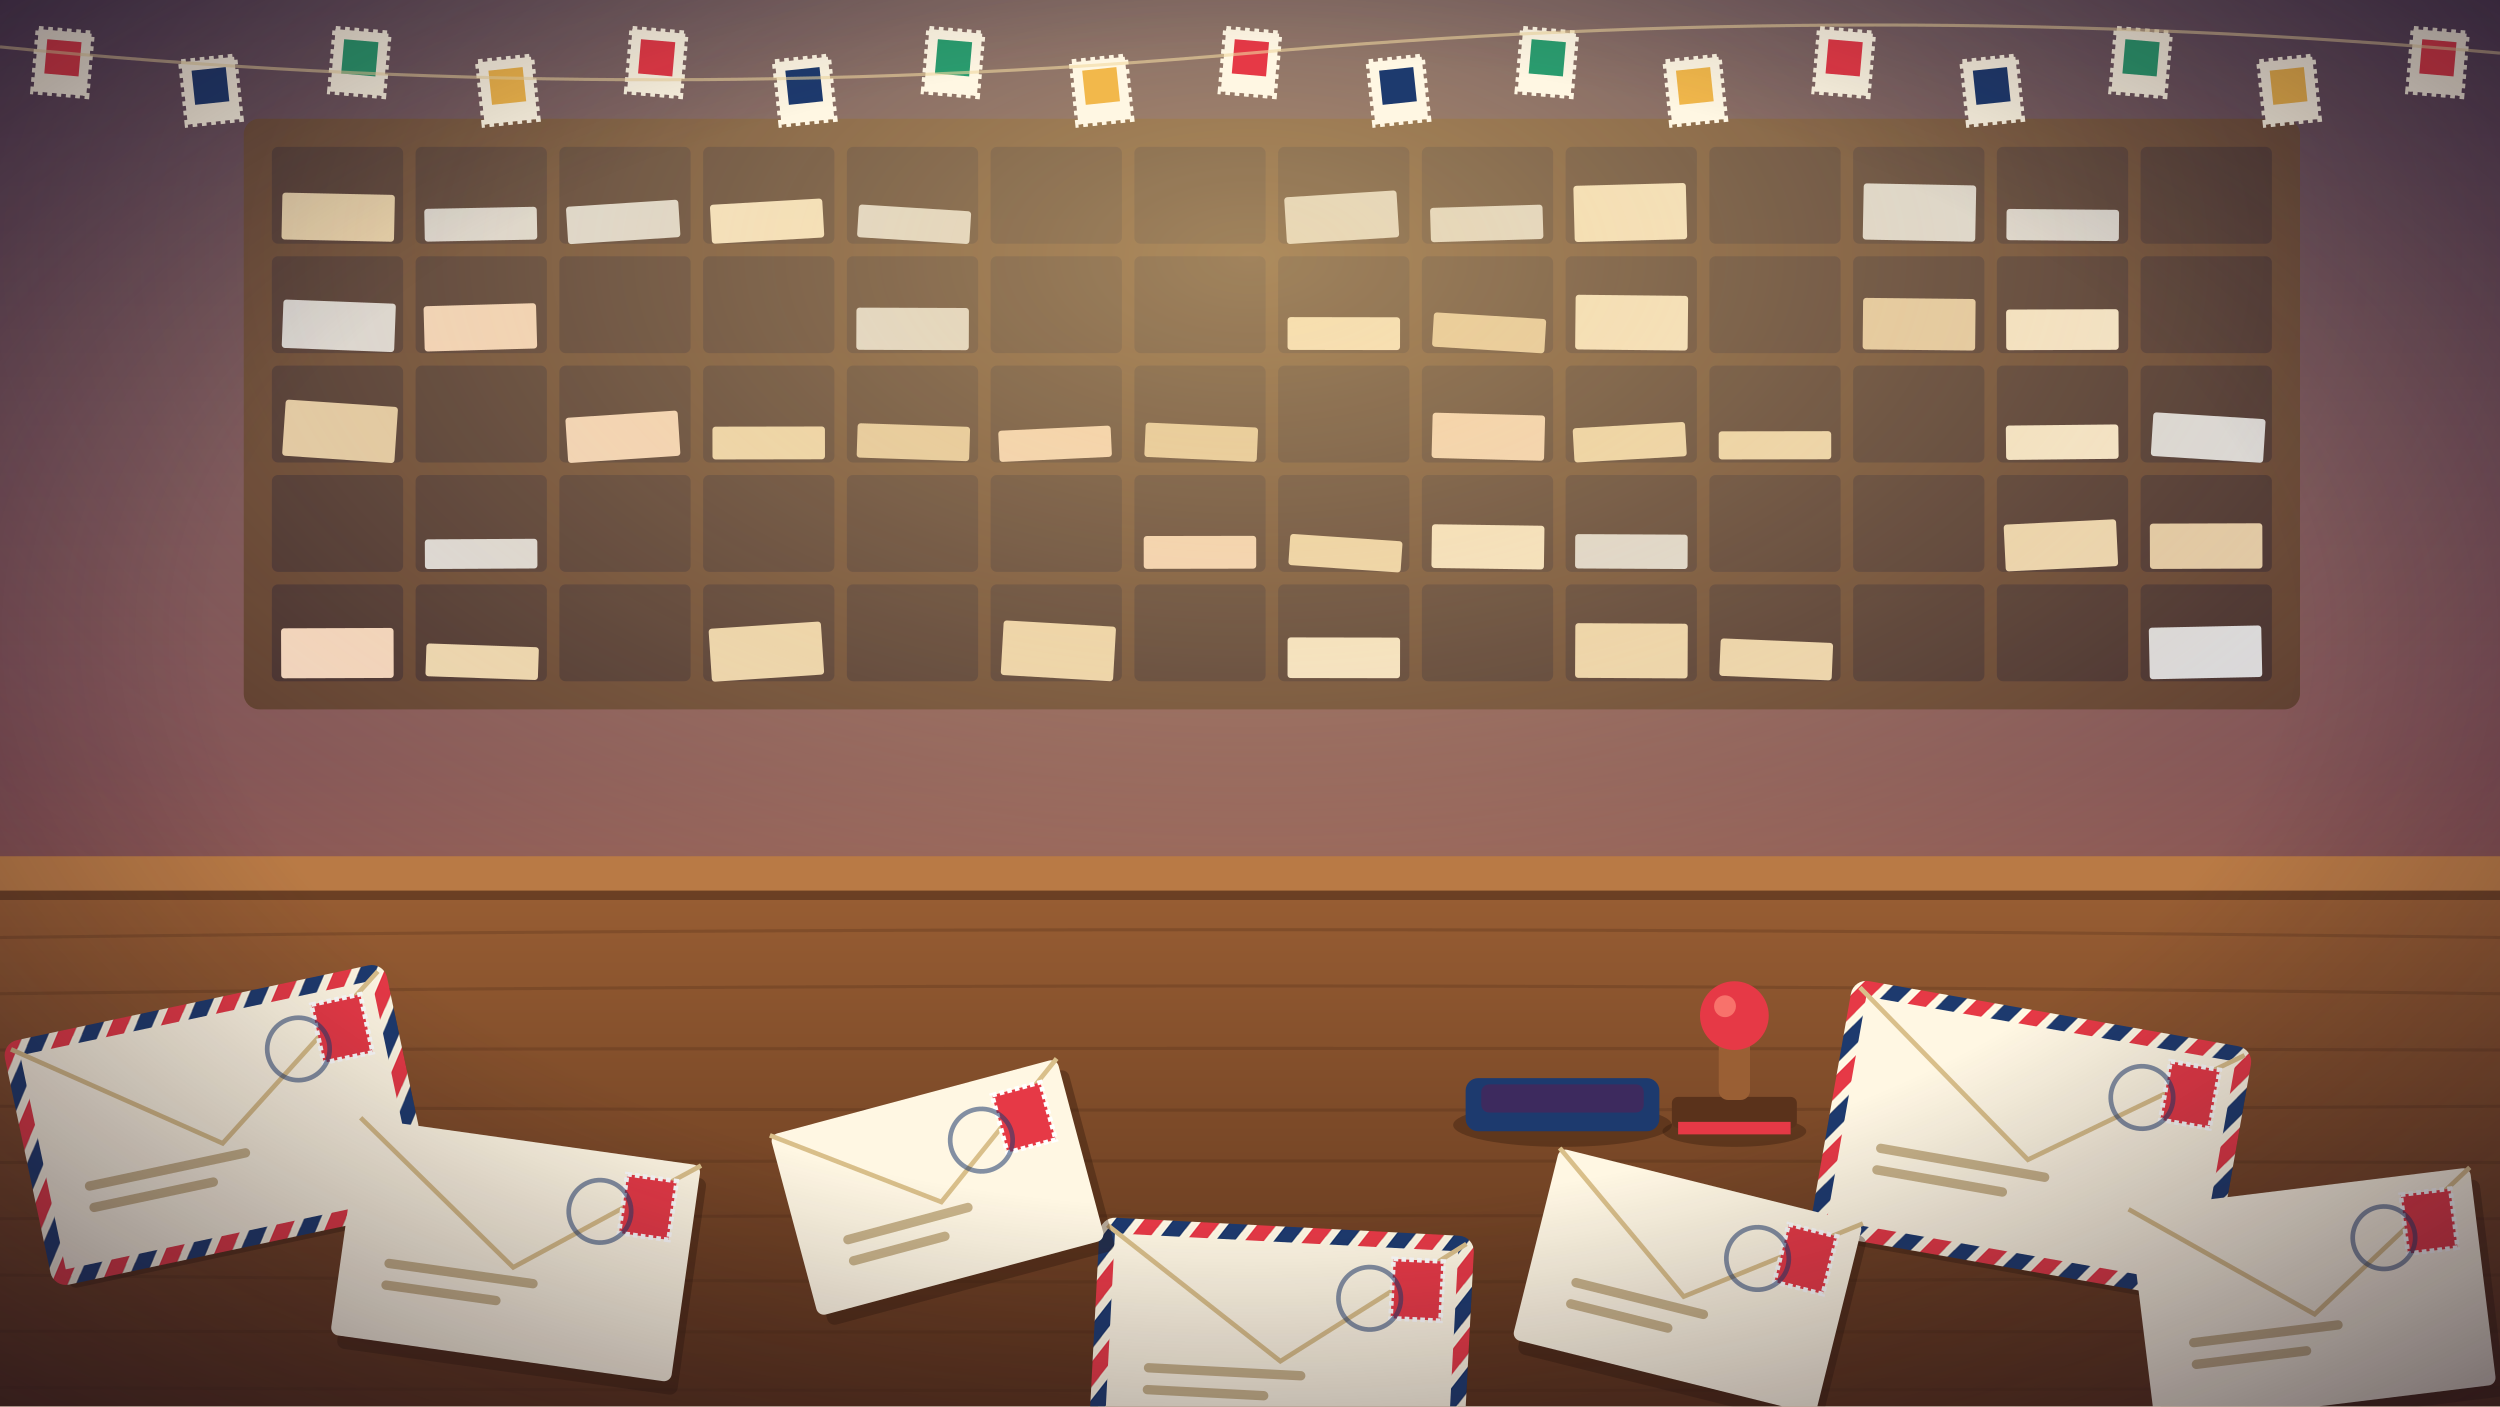
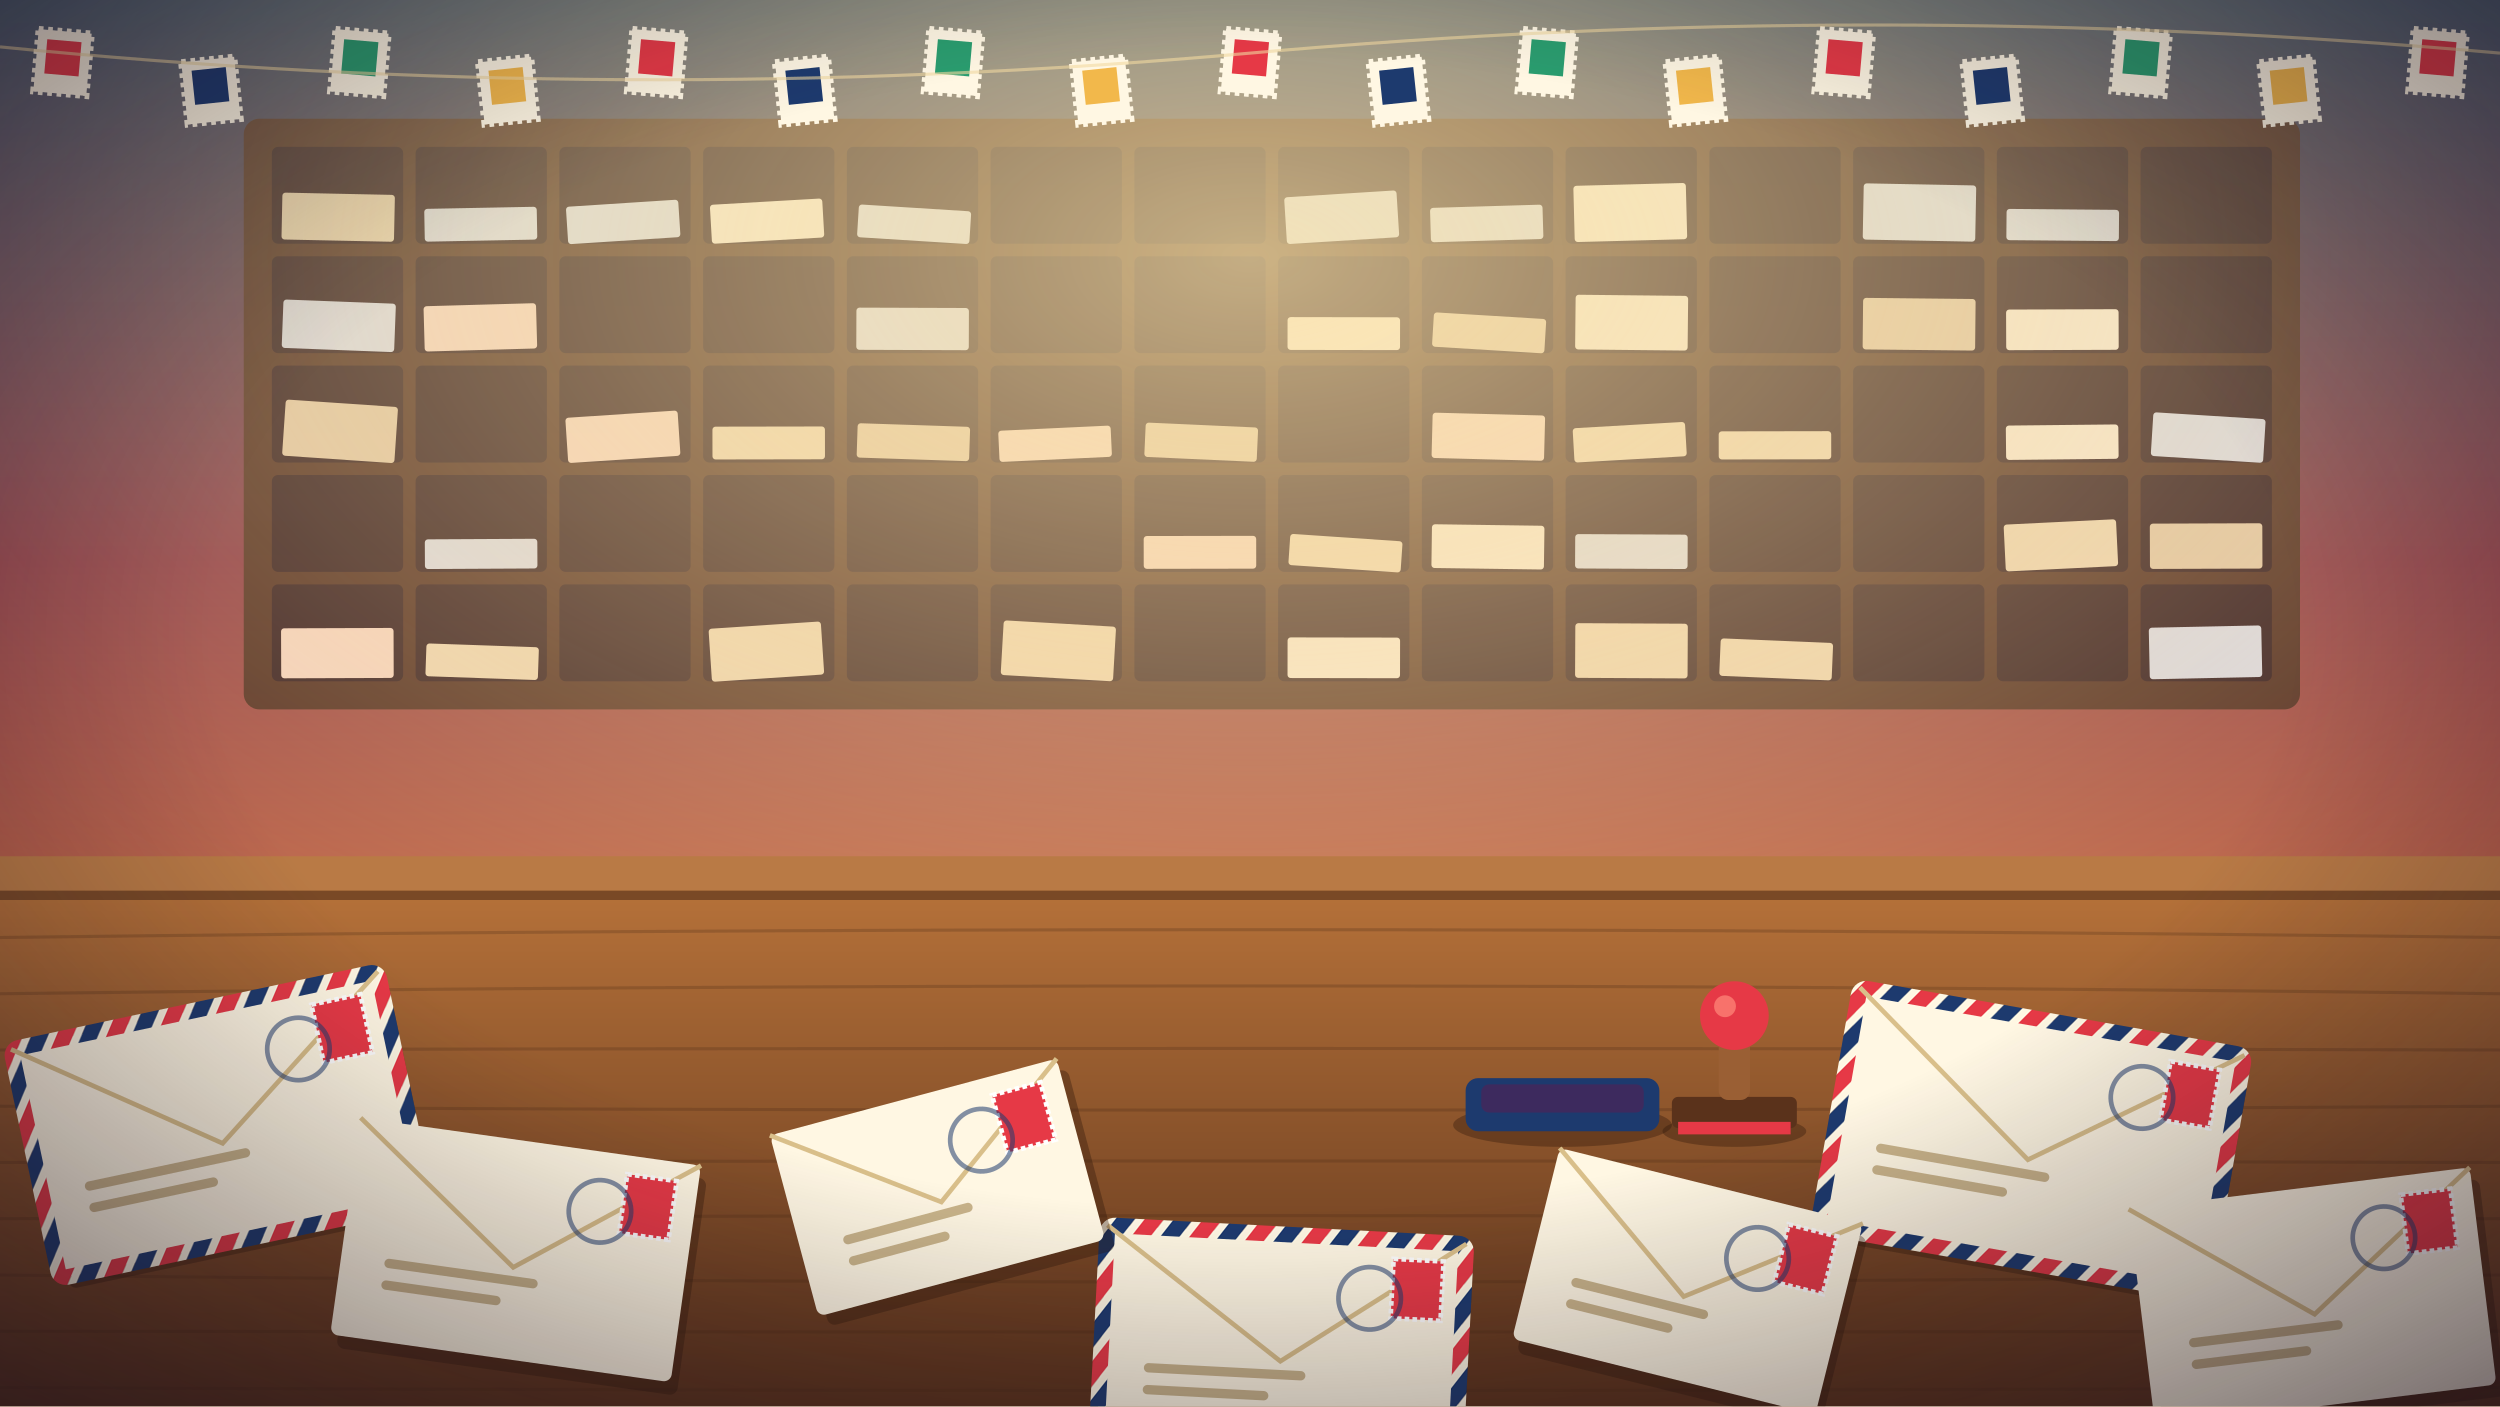
<svg xmlns="http://www.w3.org/2000/svg" viewBox="0 0 1600 900" preserveAspectRatio="xMidYMid slice">
  <defs>
    <linearGradient id="wall" x1="0" y1="0" x2="0" y2="1">
-       <stop offset="0" stop-color="#3b2a4f" />
-       <stop offset=".55" stop-color="#7a4a52" />
-       <stop offset="1" stop-color="#c47a4e" />
+       <stop offset="0" stop-color="#2f4a6b" />
+       <stop offset=".4" stop-color="#8b3a4a" />
+       <stop offset=".75" stop-color="#d4784a" />
+       <stop offset="1" stop-color="#e8a05a" />
    </linearGradient>
    <linearGradient id="desk" x1="0" y1="0" x2="0" y2="1">
-       <stop offset="0" stop-color="#9a5f34" />
+       <stop offset="0" stop-color="#b8733a" />
      <stop offset="1" stop-color="#5a321b" />
    </linearGradient>
    <radialGradient id="lamp" cx=".5" cy=".18" r=".65">
-       <stop offset="0" stop-color="#ffd98a" stop-opacity=".55" />
+       <stop offset="0" stop-color="#ffe6a8" stop-opacity=".72" />
      <stop offset="1" stop-color="#ffd98a" stop-opacity="0" />
    </radialGradient>
    <radialGradient id="vig" cx=".5" cy=".45" r=".75">
      <stop offset=".55" stop-color="#1a0f1c" stop-opacity="0" />
      <stop offset="1" stop-color="#1a0f1c" stop-opacity=".6" />
    </radialGradient>
    <pattern id="air" width="36" height="12" patternUnits="userSpaceOnUse" patternTransform="skewX(-35)">
      <rect width="12" height="12" fill="#e63946" />
      <rect x="12" width="6" height="12" fill="#fff7e3" />
      <rect x="18" width="12" height="12" fill="#1d3a6e" />
      <rect x="30" width="6" height="12" fill="#fff7e3" />
    </pattern>
  </defs>
  <rect width="1600" height="900" fill="url(#wall)" />
  <g opacity=".9">
    <rect x="156" y="76" width="1316" height="378" rx="10" fill="#4a2c22" />
    <rect x="174" y="94" width="84" height="62" rx="4" fill="#2a1820" />
    <rect x="180" y="124" width="72" height="30" rx="2" fill="#f4e3c1" transform="rotate(1.2 216.0 160)" />
    <rect x="266" y="94" width="84" height="62" rx="4" fill="#2a1820" />
    <rect x="272" y="133" width="72" height="21" rx="2" fill="#dfe8f5" transform="rotate(-1.1 308.0 160)" />
    <rect x="358" y="94" width="84" height="62" rx="4" fill="#2a1820" />
    <rect x="364" y="130" width="72" height="24" rx="2" fill="#dfe8f5" transform="rotate(-3.7 400.0 160)" />
    <rect x="450" y="94" width="84" height="62" rx="4" fill="#2a1820" />
    <rect x="456" y="129" width="72" height="25" rx="2" fill="#fff7e3" transform="rotate(-3.3 492.0 160)" />
    <rect x="542" y="94" width="84" height="62" rx="4" fill="#2a1820" />
    <rect x="548" y="133" width="72" height="21" rx="2" fill="#dfe8f5" transform="rotate(3.6 584.0 160)" />
    <rect x="634" y="94" width="84" height="62" rx="4" fill="#2a1820" />
    <rect x="726" y="94" width="84" height="62" rx="4" fill="#2a1820" />
    <rect x="818" y="94" width="84" height="62" rx="4" fill="#2a1820" />
    <rect x="824" y="124" width="72" height="30" rx="2" fill="#dfe8f5" transform="rotate(-3.6 860.0 160)" />
    <rect x="910" y="94" width="84" height="62" rx="4" fill="#2a1820" />
    <rect x="916" y="132" width="72" height="22" rx="2" fill="#dfe8f5" transform="rotate(-1.7 952.0 160)" />
    <rect x="1002" y="94" width="84" height="62" rx="4" fill="#2a1820" />
    <rect x="1008" y="118" width="72" height="36" rx="2" fill="#fff7e3" transform="rotate(-1.5 1044.0 160)" />
    <rect x="1094" y="94" width="84" height="62" rx="4" fill="#2a1820" />
    <rect x="1186" y="94" width="84" height="62" rx="4" fill="#2a1820" />
    <rect x="1192" y="118" width="72" height="36" rx="2" fill="#dfe8f5" transform="rotate(1.1 1228.0 160)" />
    <rect x="1278" y="94" width="84" height="62" rx="4" fill="#2a1820" />
    <rect x="1284" y="134" width="72" height="20" rx="2" fill="#dfe8f5" transform="rotate(0.5 1320.0 160)" />
    <rect x="1370" y="94" width="84" height="62" rx="4" fill="#2a1820" />
    <rect x="174" y="164" width="84" height="62" rx="4" fill="#2a1820" />
    <rect x="180" y="193" width="72" height="31" rx="2" fill="#dfe8f5" transform="rotate(2.2 216.0 230)" />
    <rect x="266" y="164" width="84" height="62" rx="4" fill="#2a1820" />
    <rect x="272" y="195" width="72" height="29" rx="2" fill="#fde2d0" transform="rotate(-1.6 308.0 230)" />
    <rect x="358" y="164" width="84" height="62" rx="4" fill="#2a1820" />
    <rect x="450" y="164" width="84" height="62" rx="4" fill="#2a1820" />
    <rect x="542" y="164" width="84" height="62" rx="4" fill="#2a1820" />
    <rect x="548" y="197" width="72" height="27" rx="2" fill="#dfe8f5" transform="rotate(0.2 584.0 230)" />
    <rect x="634" y="164" width="84" height="62" rx="4" fill="#2a1820" />
    <rect x="726" y="164" width="84" height="62" rx="4" fill="#2a1820" />
    <rect x="818" y="164" width="84" height="62" rx="4" fill="#2a1820" />
    <rect x="824" y="203" width="72" height="21" rx="2" fill="#fff7e3" transform="rotate(0.1 860.0 230)" />
    <rect x="910" y="164" width="84" height="62" rx="4" fill="#2a1820" />
    <rect x="916" y="202" width="72" height="22" rx="2" fill="#e8d4b2" transform="rotate(3.5 952.0 230)" />
    <rect x="1002" y="164" width="84" height="62" rx="4" fill="#2a1820" />
    <rect x="1008" y="189" width="72" height="35" rx="2" fill="#fff7e3" transform="rotate(0.6 1044.0 230)" />
    <rect x="1094" y="164" width="84" height="62" rx="4" fill="#2a1820" />
    <rect x="1186" y="164" width="84" height="62" rx="4" fill="#2a1820" />
    <rect x="1192" y="191" width="72" height="33" rx="2" fill="#e8d4b2" transform="rotate(0.6 1228.0 230)" />
    <rect x="1278" y="164" width="84" height="62" rx="4" fill="#2a1820" />
    <rect x="1284" y="198" width="72" height="26" rx="2" fill="#fff7e3" transform="rotate(-0.2 1320.0 230)" />
    <rect x="1370" y="164" width="84" height="62" rx="4" fill="#2a1820" />
    <rect x="174" y="234" width="84" height="62" rx="4" fill="#2a1820" />
    <rect x="180" y="258" width="72" height="36" rx="2" fill="#e8d4b2" transform="rotate(3.9 216.0 300)" />
    <rect x="266" y="234" width="84" height="62" rx="4" fill="#2a1820" />
    <rect x="358" y="234" width="84" height="62" rx="4" fill="#2a1820" />
    <rect x="364" y="265" width="72" height="29" rx="2" fill="#fde2d0" transform="rotate(-3.8 400.0 300)" />
    <rect x="450" y="234" width="84" height="62" rx="4" fill="#2a1820" />
    <rect x="456" y="273" width="72" height="21" rx="2" fill="#f4e3c1" transform="rotate(-0.1 492.0 300)" />
    <rect x="542" y="234" width="84" height="62" rx="4" fill="#2a1820" />
    <rect x="548" y="272" width="72" height="22" rx="2" fill="#e8d4b2" transform="rotate(1.9 584.0 300)" />
    <rect x="634" y="234" width="84" height="62" rx="4" fill="#2a1820" />
    <rect x="640" y="274" width="72" height="20" rx="2" fill="#fde2d0" transform="rotate(-2.7 676.0 300)" />
    <rect x="726" y="234" width="84" height="62" rx="4" fill="#2a1820" />
    <rect x="732" y="272" width="72" height="22" rx="2" fill="#e8d4b2" transform="rotate(2.6 768.0 300)" />
    <rect x="818" y="234" width="84" height="62" rx="4" fill="#2a1820" />
    <rect x="910" y="234" width="84" height="62" rx="4" fill="#2a1820" />
    <rect x="916" y="265" width="72" height="29" rx="2" fill="#fde2d0" transform="rotate(1.5 952.0 300)" />
    <rect x="1002" y="234" width="84" height="62" rx="4" fill="#2a1820" />
    <rect x="1008" y="272" width="72" height="22" rx="2" fill="#f4e3c1" transform="rotate(-3.3 1044.0 300)" />
    <rect x="1094" y="234" width="84" height="62" rx="4" fill="#2a1820" />
    <rect x="1100" y="276" width="72" height="18" rx="2" fill="#f4e3c1" transform="rotate(-0.1 1136.0 300)" />
    <rect x="1186" y="234" width="84" height="62" rx="4" fill="#2a1820" />
    <rect x="1278" y="234" width="84" height="62" rx="4" fill="#2a1820" />
    <rect x="1284" y="272" width="72" height="22" rx="2" fill="#fff7e3" transform="rotate(-0.6 1320.0 300)" />
    <rect x="1370" y="234" width="84" height="62" rx="4" fill="#2a1820" />
    <rect x="1376" y="266" width="72" height="28" rx="2" fill="#dfe8f5" transform="rotate(3.6 1412.0 300)" />
    <rect x="174" y="304" width="84" height="62" rx="4" fill="#2a1820" />
    <rect x="266" y="304" width="84" height="62" rx="4" fill="#2a1820" />
    <rect x="272" y="345" width="72" height="19" rx="2" fill="#dfe8f5" transform="rotate(-0.3 308.0 370)" />
    <rect x="358" y="304" width="84" height="62" rx="4" fill="#2a1820" />
    <rect x="450" y="304" width="84" height="62" rx="4" fill="#2a1820" />
    <rect x="542" y="304" width="84" height="62" rx="4" fill="#2a1820" />
    <rect x="634" y="304" width="84" height="62" rx="4" fill="#2a1820" />
    <rect x="726" y="304" width="84" height="62" rx="4" fill="#2a1820" />
    <rect x="732" y="343" width="72" height="21" rx="2" fill="#fde2d0" transform="rotate(-0.1 768.0 370)" />
    <rect x="818" y="304" width="84" height="62" rx="4" fill="#2a1820" />
    <rect x="824" y="344" width="72" height="20" rx="2" fill="#f4e3c1" transform="rotate(3.9 860.0 370)" />
    <rect x="910" y="304" width="84" height="62" rx="4" fill="#2a1820" />
    <rect x="916" y="336" width="72" height="28" rx="2" fill="#fff7e3" transform="rotate(0.8 952.0 370)" />
    <rect x="1002" y="304" width="84" height="62" rx="4" fill="#2a1820" />
    <rect x="1008" y="342" width="72" height="22" rx="2" fill="#dfe8f5" transform="rotate(0.3 1044.0 370)" />
    <rect x="1094" y="304" width="84" height="62" rx="4" fill="#2a1820" />
    <rect x="1186" y="304" width="84" height="62" rx="4" fill="#2a1820" />
    <rect x="1278" y="304" width="84" height="62" rx="4" fill="#2a1820" />
    <rect x="1284" y="334" width="72" height="30" rx="2" fill="#f4e3c1" transform="rotate(-2.8 1320.0 370)" />
    <rect x="1370" y="304" width="84" height="62" rx="4" fill="#2a1820" />
    <rect x="1376" y="335" width="72" height="29" rx="2" fill="#e8d4b2" transform="rotate(-0.2 1412.0 370)" />
    <rect x="174" y="374" width="84" height="62" rx="4" fill="#2a1820" />
    <rect x="180" y="402" width="72" height="32" rx="2" fill="#fde2d0" transform="rotate(-0.2 216.0 440)" />
    <rect x="266" y="374" width="84" height="62" rx="4" fill="#2a1820" />
    <rect x="272" y="413" width="72" height="21" rx="2" fill="#f4e3c1" transform="rotate(2.0 308.0 440)" />
    <rect x="358" y="374" width="84" height="62" rx="4" fill="#2a1820" />
    <rect x="450" y="374" width="84" height="62" rx="4" fill="#2a1820" />
    <rect x="456" y="400" width="72" height="34" rx="2" fill="#f4e3c1" transform="rotate(-3.8 492.0 440)" />
    <rect x="542" y="374" width="84" height="62" rx="4" fill="#2a1820" />
    <rect x="634" y="374" width="84" height="62" rx="4" fill="#2a1820" />
    <rect x="640" y="399" width="72" height="35" rx="2" fill="#f4e3c1" transform="rotate(3.3 676.0 440)" />
    <rect x="726" y="374" width="84" height="62" rx="4" fill="#2a1820" />
    <rect x="818" y="374" width="84" height="62" rx="4" fill="#2a1820" />
    <rect x="824" y="408" width="72" height="26" rx="2" fill="#fff7e3" transform="rotate(0.1 860.0 440)" />
    <rect x="910" y="374" width="84" height="62" rx="4" fill="#2a1820" />
    <rect x="1002" y="374" width="84" height="62" rx="4" fill="#2a1820" />
    <rect x="1008" y="399" width="72" height="35" rx="2" fill="#f4e3c1" transform="rotate(0.3 1044.0 440)" />
    <rect x="1094" y="374" width="84" height="62" rx="4" fill="#2a1820" />
    <rect x="1100" y="410" width="72" height="24" rx="2" fill="#f4e3c1" transform="rotate(2.4 1136.0 440)" />
    <rect x="1186" y="374" width="84" height="62" rx="4" fill="#2a1820" />
    <rect x="1278" y="374" width="84" height="62" rx="4" fill="#2a1820" />
    <rect x="1370" y="374" width="84" height="62" rx="4" fill="#2a1820" />
    <rect x="1376" y="401" width="72" height="33" rx="2" fill="#dfe8f5" transform="rotate(-1.2 1412.0 440)" />
  </g>
  <rect width="1600" height="900" fill="url(#lamp)" />
  <g transform="translate(40 40) rotate(5)">
    <rect x="-17" y="-20" width="34" height="40" fill="#fff7e3" stroke="#fff7e3" stroke-width="4" stroke-dasharray="3 3" />
    <rect x="-11" y="-14" width="22" height="22" fill="#e63946" />
  </g>
  <g transform="translate(135 58) rotate(-6)">
    <rect x="-17" y="-20" width="34" height="40" fill="#fff7e3" stroke="#fff7e3" stroke-width="4" stroke-dasharray="3 3" />
    <rect x="-11" y="-14" width="22" height="22" fill="#1d3a6e" />
  </g>
  <g transform="translate(230 40) rotate(5)">
    <rect x="-17" y="-20" width="34" height="40" fill="#fff7e3" stroke="#fff7e3" stroke-width="4" stroke-dasharray="3 3" />
    <rect x="-11" y="-14" width="22" height="22" fill="#2a9d6f" />
  </g>
  <g transform="translate(325 58) rotate(-6)">
    <rect x="-17" y="-20" width="34" height="40" fill="#fff7e3" stroke="#fff7e3" stroke-width="4" stroke-dasharray="3 3" />
    <rect x="-11" y="-14" width="22" height="22" fill="#f2b84b" />
  </g>
  <g transform="translate(420 40) rotate(5)">
    <rect x="-17" y="-20" width="34" height="40" fill="#fff7e3" stroke="#fff7e3" stroke-width="4" stroke-dasharray="3 3" />
    <rect x="-11" y="-14" width="22" height="22" fill="#e63946" />
  </g>
  <g transform="translate(515 58) rotate(-6)">
    <rect x="-17" y="-20" width="34" height="40" fill="#fff7e3" stroke="#fff7e3" stroke-width="4" stroke-dasharray="3 3" />
    <rect x="-11" y="-14" width="22" height="22" fill="#1d3a6e" />
  </g>
  <g transform="translate(610 40) rotate(5)">
    <rect x="-17" y="-20" width="34" height="40" fill="#fff7e3" stroke="#fff7e3" stroke-width="4" stroke-dasharray="3 3" />
    <rect x="-11" y="-14" width="22" height="22" fill="#2a9d6f" />
  </g>
  <g transform="translate(705 58) rotate(-6)">
    <rect x="-17" y="-20" width="34" height="40" fill="#fff7e3" stroke="#fff7e3" stroke-width="4" stroke-dasharray="3 3" />
    <rect x="-11" y="-14" width="22" height="22" fill="#f2b84b" />
  </g>
  <g transform="translate(800 40) rotate(5)">
    <rect x="-17" y="-20" width="34" height="40" fill="#fff7e3" stroke="#fff7e3" stroke-width="4" stroke-dasharray="3 3" />
    <rect x="-11" y="-14" width="22" height="22" fill="#e63946" />
  </g>
  <g transform="translate(895 58) rotate(-6)">
    <rect x="-17" y="-20" width="34" height="40" fill="#fff7e3" stroke="#fff7e3" stroke-width="4" stroke-dasharray="3 3" />
    <rect x="-11" y="-14" width="22" height="22" fill="#1d3a6e" />
  </g>
  <g transform="translate(990 40) rotate(5)">
    <rect x="-17" y="-20" width="34" height="40" fill="#fff7e3" stroke="#fff7e3" stroke-width="4" stroke-dasharray="3 3" />
    <rect x="-11" y="-14" width="22" height="22" fill="#2a9d6f" />
  </g>
  <g transform="translate(1085 58) rotate(-6)">
    <rect x="-17" y="-20" width="34" height="40" fill="#fff7e3" stroke="#fff7e3" stroke-width="4" stroke-dasharray="3 3" />
    <rect x="-11" y="-14" width="22" height="22" fill="#f2b84b" />
  </g>
  <g transform="translate(1180 40) rotate(5)">
    <rect x="-17" y="-20" width="34" height="40" fill="#fff7e3" stroke="#fff7e3" stroke-width="4" stroke-dasharray="3 3" />
    <rect x="-11" y="-14" width="22" height="22" fill="#e63946" />
  </g>
  <g transform="translate(1275 58) rotate(-6)">
    <rect x="-17" y="-20" width="34" height="40" fill="#fff7e3" stroke="#fff7e3" stroke-width="4" stroke-dasharray="3 3" />
    <rect x="-11" y="-14" width="22" height="22" fill="#1d3a6e" />
  </g>
  <g transform="translate(1370 40) rotate(5)">
    <rect x="-17" y="-20" width="34" height="40" fill="#fff7e3" stroke="#fff7e3" stroke-width="4" stroke-dasharray="3 3" />
    <rect x="-11" y="-14" width="22" height="22" fill="#2a9d6f" />
  </g>
  <g transform="translate(1465 58) rotate(-6)">
    <rect x="-17" y="-20" width="34" height="40" fill="#fff7e3" stroke="#fff7e3" stroke-width="4" stroke-dasharray="3 3" />
    <rect x="-11" y="-14" width="22" height="22" fill="#f2b84b" />
  </g>
  <g transform="translate(1560 40) rotate(5)">
    <rect x="-17" y="-20" width="34" height="40" fill="#fff7e3" stroke="#fff7e3" stroke-width="4" stroke-dasharray="3 3" />
    <rect x="-11" y="-14" width="22" height="22" fill="#e63946" />
  </g>
  <path d="M0 30 Q400 70 800 34 T1600 34" stroke="#f2d9a0" stroke-width="2" fill="none" opacity=".6" />
  <rect x="0" y="560" width="1600" height="340" fill="url(#desk)" />
  <rect x="0" y="548" width="1600" height="22" fill="#b97a45" />
  <rect x="0" y="570" width="1600" height="6" fill="#3e2213" opacity=".5" />
  <path d="M0 600 Q800 590 1600 600" stroke="#4a2814" stroke-opacity=".25" stroke-width="2" fill="none" />
  <path d="M0 636 Q800 626 1600 636" stroke="#4a2814" stroke-opacity=".25" stroke-width="2" fill="none" />
  <path d="M0 672 Q800 670 1600 672" stroke="#4a2814" stroke-opacity=".25" stroke-width="2" fill="none" />
  <path d="M0 708 Q800 713 1600 708" stroke="#4a2814" stroke-opacity=".25" stroke-width="2" fill="none" />
  <path d="M0 744 Q800 742 1600 744" stroke="#4a2814" stroke-opacity=".25" stroke-width="2" fill="none" />
  <path d="M0 780 Q800 776 1600 780" stroke="#4a2814" stroke-opacity=".25" stroke-width="2" fill="none" />
  <path d="M0 816 Q800 825 1600 816" stroke="#4a2814" stroke-opacity=".25" stroke-width="2" fill="none" />
  <path d="M0 852 Q800 853 1600 852" stroke="#4a2814" stroke-opacity=".25" stroke-width="2" fill="none" />
  <path d="M0 888 Q800 892 1600 888" stroke="#4a2814" stroke-opacity=".25" stroke-width="2" fill="none" />
  <g transform="translate(140 720) rotate(-12)">
    <rect x="-115.0" y="-67.0" width="240" height="150" rx="5" fill="#2a1408" opacity=".35" />
    <rect x="-120.0" y="-75.0" width="240" height="150" rx="5" fill="#fff7e3" />
    <rect x="-120.0" y="-75.0" width="240" height="150" rx="5" fill="none" stroke="url(#air)" stroke-width="10" />
    <path d="M-120.0 -75.0 L0 12.0 L120.0 -75.0" fill="none" stroke="#d9bf8a" stroke-width="3" />
    <rect x="74.0" y="-63.0" width="32" height="38" fill="#e63946" stroke="#fff" stroke-width="3" stroke-dasharray="3 2" />
    <circle cx="60.0" cy="-37.0" r="20" fill="none" stroke="#1d3a6e" stroke-opacity=".55" stroke-width="3" />
    <rect x="-92.0" y="18.0" width="108.0" height="6" rx="3" fill="#c9b48a" />
    <rect x="-92.0" y="32.0" width="84.0" height="6" rx="3" fill="#c9b48a" />
  </g>
  <g transform="translate(330 800) rotate(8)">
    <rect x="-105.0" y="-62.0" width="220" height="140" rx="5" fill="#2a1408" opacity=".35" />
    <rect x="-110.0" y="-70.0" width="220" height="140" rx="5" fill="#fff7e3" />
    <path d="M-110.0 -70.0 L0 11.2 L110.0 -70.0" fill="none" stroke="#d9bf8a" stroke-width="3" />
    <rect x="64.0" y="-58.0" width="32" height="38" fill="#e63946" stroke="#fff" stroke-width="3" stroke-dasharray="3 2" />
    <circle cx="50.0" cy="-32.0" r="20" fill="none" stroke="#1d3a6e" stroke-opacity=".55" stroke-width="3" />
    <rect x="-82.0" y="16.8" width="99.0" height="6" rx="3" fill="#c9b48a" />
    <rect x="-82.0" y="30.8" width="77.0" height="6" rx="3" fill="#c9b48a" />
  </g>
  <g transform="translate(1300 730) rotate(10)">
    <rect x="-120.0" y="-69.5" width="250" height="155" rx="5" fill="#2a1408" opacity=".35" />
    <rect x="-125.0" y="-77.5" width="250" height="155" rx="5" fill="#fff7e3" />
    <rect x="-125.0" y="-77.5" width="250" height="155" rx="5" fill="none" stroke="url(#air)" stroke-width="10" />
    <path d="M-125.0 -77.5 L0 12.4 L125.0 -77.5" fill="none" stroke="#d9bf8a" stroke-width="3" />
    <rect x="79.0" y="-65.5" width="32" height="38" fill="#e63946" stroke="#fff" stroke-width="3" stroke-dasharray="3 2" />
    <circle cx="65.0" cy="-39.5" r="20" fill="none" stroke="#1d3a6e" stroke-opacity=".55" stroke-width="3" />
    <rect x="-97.0" y="18.6" width="112.5" height="6" rx="3" fill="#c9b48a" />
    <rect x="-97.0" y="32.6" width="87.5" height="6" rx="3" fill="#c9b48a" />
  </g>
  <g transform="translate(1480 830) rotate(-7)">
    <rect x="-105.0" y="-62.0" width="220" height="140" rx="5" fill="#2a1408" opacity=".35" />
    <rect x="-110.0" y="-70.0" width="220" height="140" rx="5" fill="#fff7e3" />
    <path d="M-110.0 -70.0 L0 11.2 L110.0 -70.0" fill="none" stroke="#d9bf8a" stroke-width="3" />
    <rect x="64.0" y="-58.0" width="32" height="38" fill="#e63946" stroke="#fff" stroke-width="3" stroke-dasharray="3 2" />
    <circle cx="50.0" cy="-32.0" r="20" fill="none" stroke="#1d3a6e" stroke-opacity=".55" stroke-width="3" />
    <rect x="-82.0" y="16.8" width="99.0" height="6" rx="3" fill="#c9b48a" />
    <rect x="-82.0" y="30.8" width="77.0" height="6" rx="3" fill="#c9b48a" />
  </g>
  <g transform="translate(820 860) rotate(3)">
    <rect x="-110.0" y="-62.0" width="230" height="140" rx="5" fill="#2a1408" opacity=".35" />
    <rect x="-115.0" y="-70.0" width="230" height="140" rx="5" fill="#fff7e3" />
    <rect x="-115.0" y="-70.0" width="230" height="140" rx="5" fill="none" stroke="url(#air)" stroke-width="10" />
    <path d="M-115.0 -70.0 L0 11.2 L115.0 -70.0" fill="none" stroke="#d9bf8a" stroke-width="3" />
    <rect x="69.0" y="-58.0" width="32" height="38" fill="#e63946" stroke="#fff" stroke-width="3" stroke-dasharray="3 2" />
    <circle cx="55.0" cy="-32.0" r="20" fill="none" stroke="#1d3a6e" stroke-opacity=".55" stroke-width="3" />
    <rect x="-87.0" y="16.8" width="103.5" height="6" rx="3" fill="#c9b48a" />
    <rect x="-87.0" y="30.8" width="80.5" height="6" rx="3" fill="#c9b48a" />
  </g>
  <g transform="translate(600 760) rotate(-15)">
    <rect x="-90.0" y="-52.0" width="190" height="120" rx="5" fill="#2a1408" opacity=".35" />
    <rect x="-95.0" y="-60.0" width="190" height="120" rx="5" fill="#fff7e3" />
    <path d="M-95.0 -60.0 L0 9.6 L95.0 -60.0" fill="none" stroke="#d9bf8a" stroke-width="3" />
    <rect x="49.0" y="-48.0" width="32" height="38" fill="#e63946" stroke="#fff" stroke-width="3" stroke-dasharray="3 2" />
    <circle cx="35.0" cy="-22.0" r="20" fill="none" stroke="#1d3a6e" stroke-opacity=".55" stroke-width="3" />
    <rect x="-67.0" y="14.4" width="85.5" height="6" rx="3" fill="#c9b48a" />
    <rect x="-67.0" y="28.4" width="66.5" height="6" rx="3" fill="#c9b48a" />
  </g>
  <g transform="translate(1080 820) rotate(14)">
    <rect x="-95.0" y="-55.0" width="200" height="126" rx="5" fill="#2a1408" opacity=".35" />
    <rect x="-100.0" y="-63.0" width="200" height="126" rx="5" fill="#fff7e3" />
    <path d="M-100.0 -63.0 L0 10.08 L100.0 -63.0" fill="none" stroke="#d9bf8a" stroke-width="3" />
    <rect x="54.0" y="-51.0" width="32" height="38" fill="#e63946" stroke="#fff" stroke-width="3" stroke-dasharray="3 2" />
    <circle cx="40.0" cy="-25.0" r="20" fill="none" stroke="#1d3a6e" stroke-opacity=".55" stroke-width="3" />
    <rect x="-72.0" y="15.12" width="90.0" height="6" rx="3" fill="#c9b48a" />
    <rect x="-72.0" y="29.12" width="70.0" height="6" rx="3" fill="#c9b48a" />
  </g>
  <g transform="translate(1000 680)">
    <ellipse cx="0" cy="40" rx="70" ry="14" fill="#2a1408" opacity=".35" />
    <rect x="-62" y="10" width="124" height="34" rx="8" fill="#1d3a6e" />
    <rect x="-52" y="14" width="104" height="18" rx="5" fill="#3d2a5e" />
  </g>
  <g transform="translate(1110 650)">
    <ellipse cx="0" cy="74" rx="46" ry="10" fill="#2a1408" opacity=".35" />
    <rect x="-40" y="52" width="80" height="20" rx="4" fill="#5a321b" />
    <rect x="-36" y="68" width="72" height="8" fill="#e63946" />
    <rect x="-10" y="6" width="20" height="48" rx="6" fill="#9a5f34" />
    <circle cx="0" cy="0" r="22" fill="#e63946" />
    <circle cx="-6" cy="-6" r="7" fill="#ff8a7a" opacity=".7" />
  </g>
  <rect width="1600" height="900" fill="url(#vig)" />
</svg>
